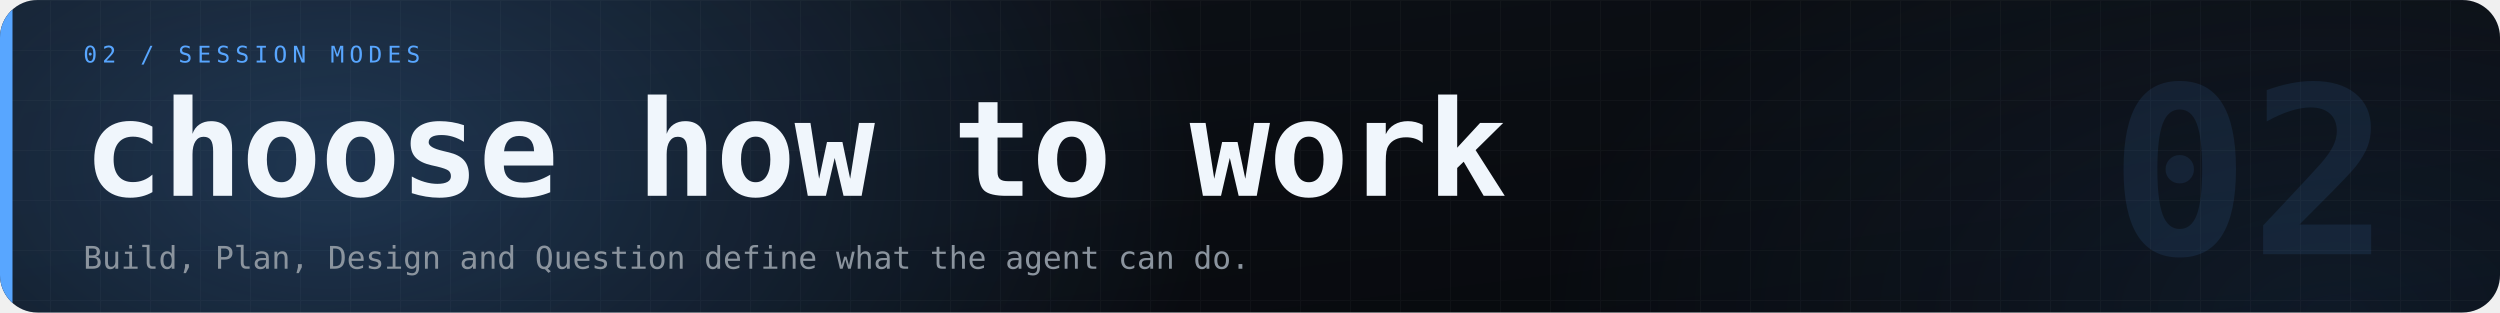
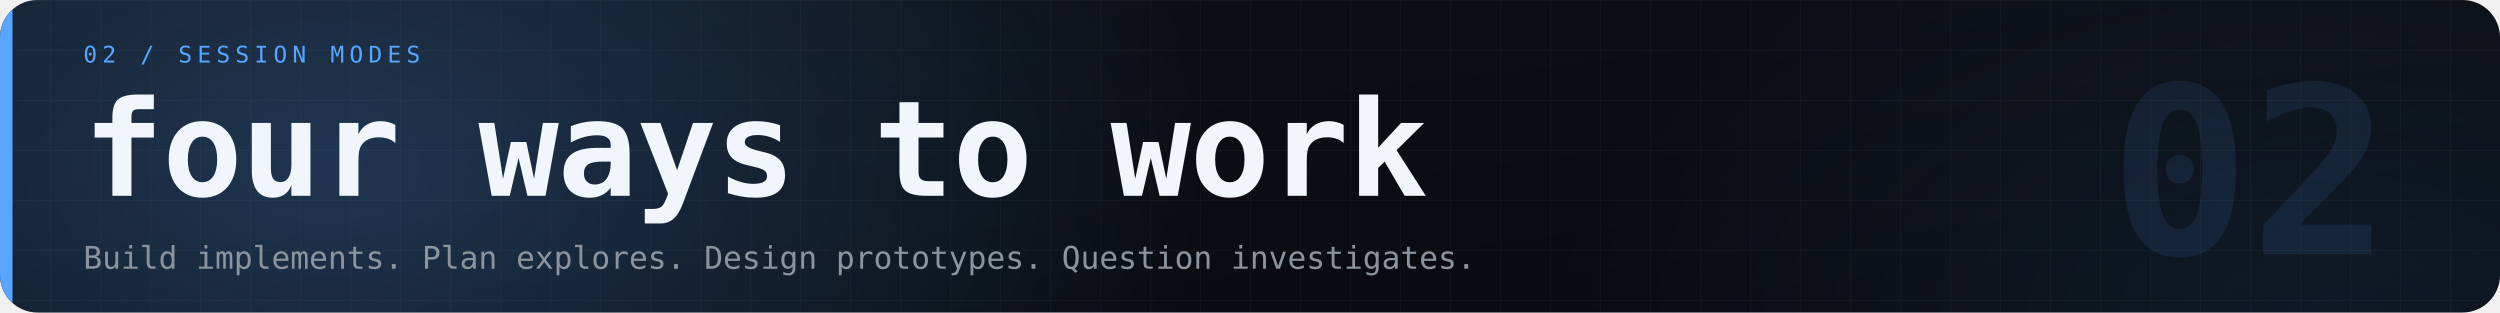
<svg xmlns="http://www.w3.org/2000/svg" viewBox="0 0 1200 150" width="1200" height="150" role="img" aria-labelledby="t-chapter-session-modes d-chapter-session-modes">
  <defs>
    <linearGradient id="bg-chapter-session-modes" x1="0" y1="0" x2="1" y2="1">
      <stop offset="0" stop-color="#0d1117" />
      <stop offset="1" stop-color="#07090d" />
    </linearGradient>
    <radialGradient id="glow-chapter-session-modes" cx="0.5" cy="0.5" r="0.5">
      <stop offset="0" stop-color="#58a6ff" stop-opacity="0.26" />
      <stop offset="1" stop-color="#58a6ff" stop-opacity="0" />
    </radialGradient>
    <pattern id="grid-chapter-session-modes" width="24" height="24" patternUnits="userSpaceOnUse">
      <path d="M24 0H0V24" fill="none" stroke="#ffffff" stroke-opacity="0.028" stroke-width="1" />
    </pattern>
    <marker id="arrow-chapter-session-modes" viewBox="0 0 10 10" refX="8" refY="5" markerWidth="8" markerHeight="8" orient="auto-start-reverse">
      <path d="M0 0 L10 5 L0 10 Z" fill="#58a6ff" />
    </marker>
    <clipPath id="frame-chapter-session-modes">
      <rect x="0" y="0" width="1200" height="150" rx="18" />
    </clipPath>
  </defs>
  <g clip-path="url(#frame-chapter-session-modes)" font-family="ui-monospace, SFMono-Regular, 'JetBrains Mono', Menlo, Consolas, monospace">
    <rect width="1200" height="150" fill="url(#bg-chapter-session-modes)" />
    <rect width="1200" height="150" fill="url(#grid-chapter-session-modes)" />
    <ellipse cx="160" cy="80" rx="420" ry="260" fill="url(#glow-chapter-session-modes)" />
    <ellipse cx="1120" cy="150" rx="380" ry="220" fill="url(#glow-chapter-session-modes)" opacity="0.4" />
    <rect x="0" y="0" width="6" height="150" fill="#58a6ff" />
    <text x="40" y="30" font-size="11" fill="#58a6ff" letter-spacing="2.5">02 / SESSION MODES</text>
-     <text x="40" y="94" font-size="64" font-weight="700" fill="#f0f6fc" letter-spacing="-0.6">choose how to work</text>
-     <text x="40" y="129" font-size="15" fill="#8b949e">Build, Plan, Design and Question define what the agent can do.</text>
+     <text x="40" y="94" font-size="64" font-weight="700" fill="#f0f6fc" letter-spacing="-0.6">four ways to work</text>
+     <text x="40" y="129" font-size="15" fill="#8b949e">Build implements. Plan explores. Design prototypes. Question investigates.</text>
    <text x="1080" y="122" font-size="112" font-weight="700" fill="#58a6ff" fill-opacity="0.10" text-anchor="middle">02</text>
  </g>
</svg>
